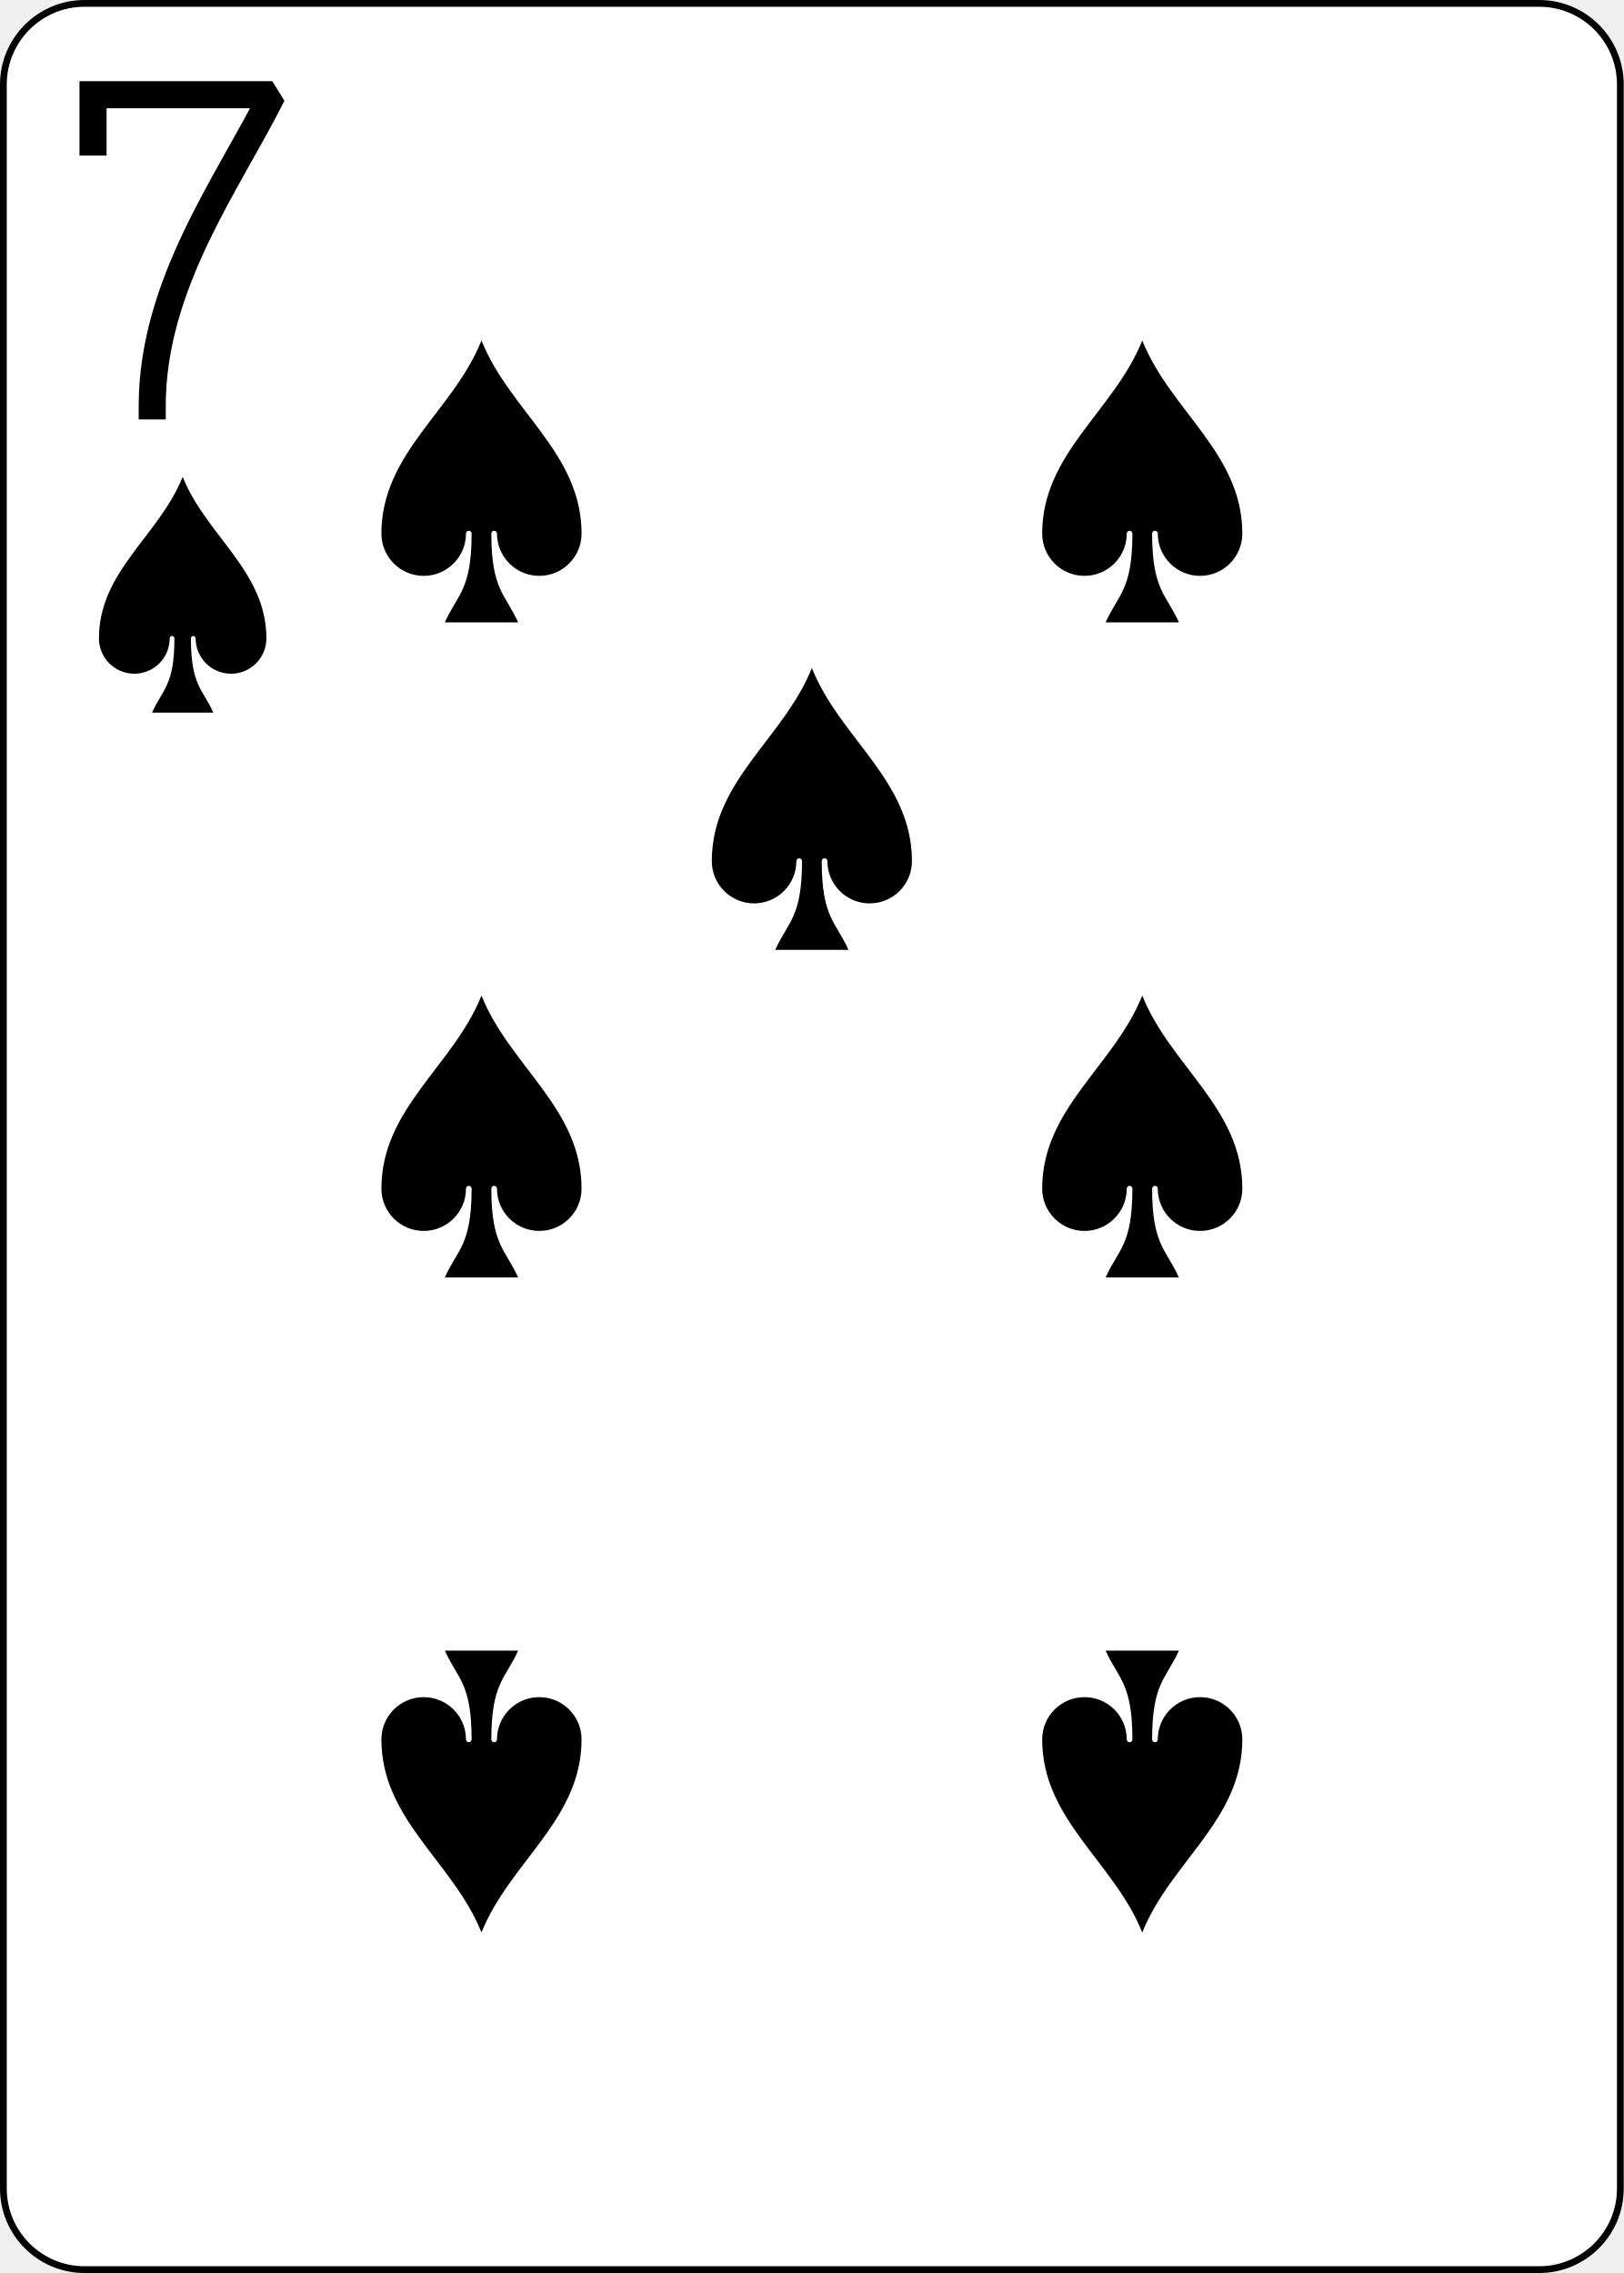
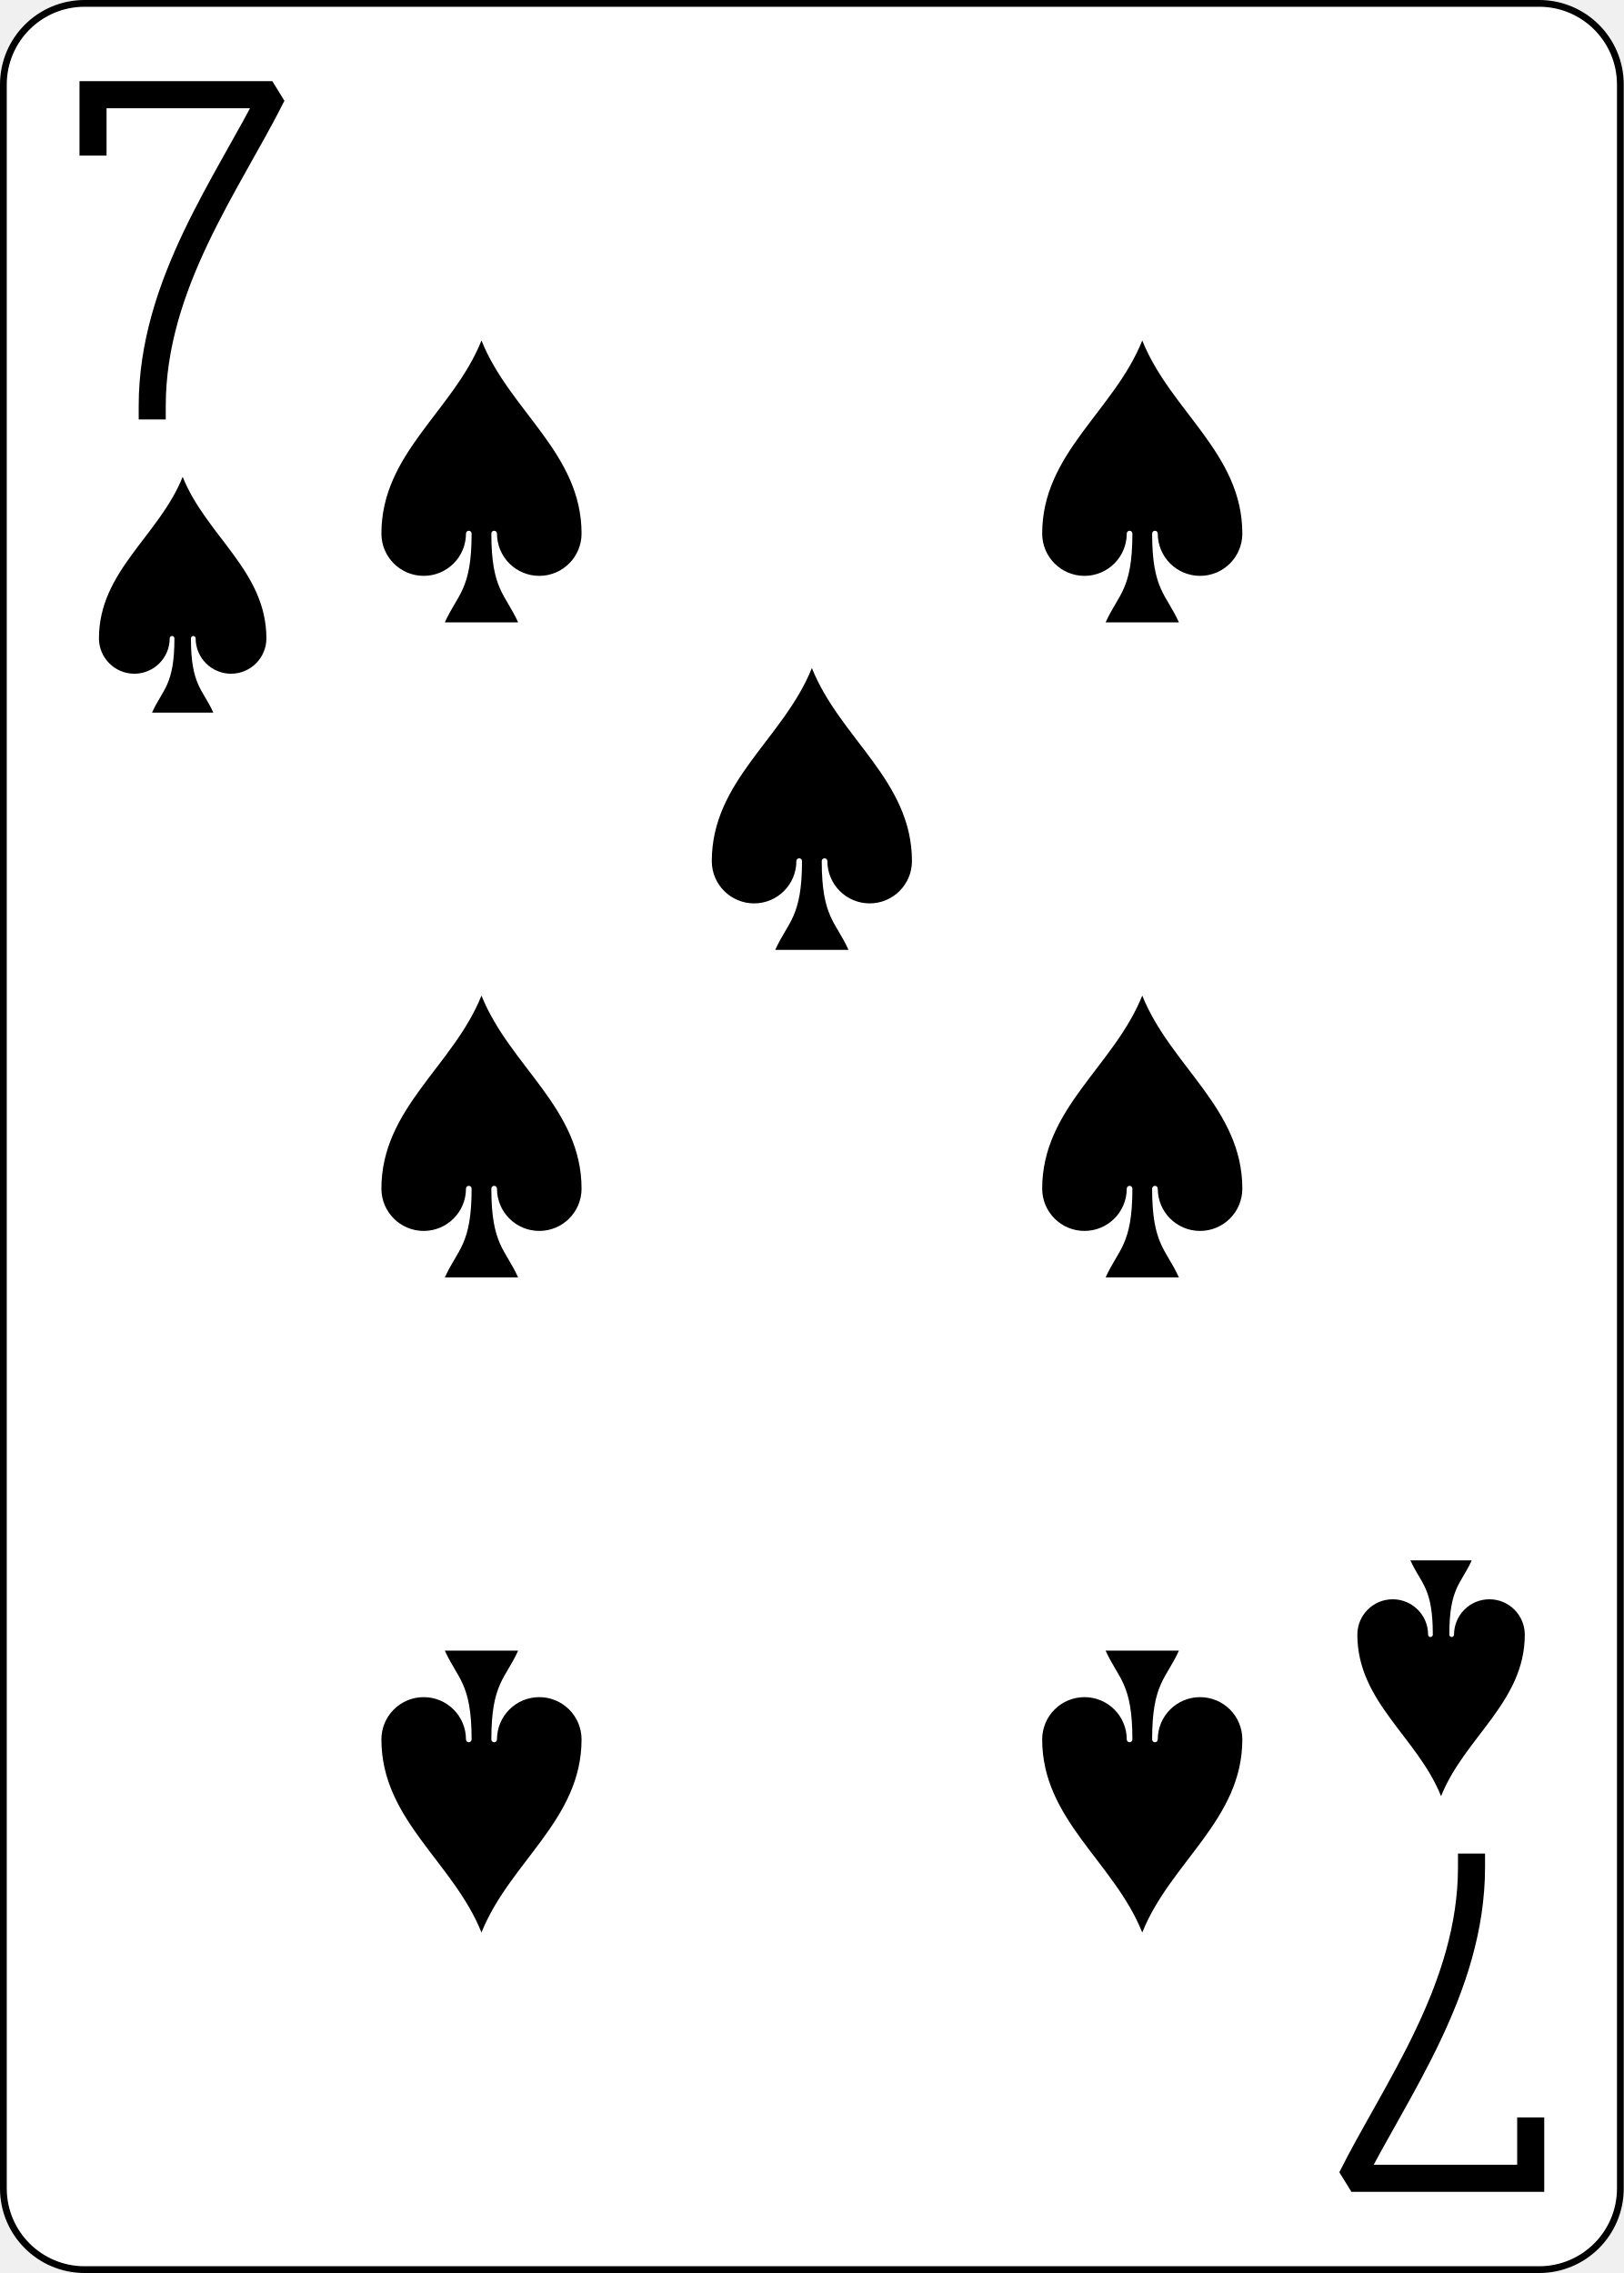
<svg xmlns="http://www.w3.org/2000/svg" xmlns:xlink="http://www.w3.org/1999/xlink" class="card" face="7S" height="3.5in" preserveAspectRatio="none" viewBox="-120 -168 240 336" width="2.5in">
  <defs>
    <symbol id="SS7" viewBox="-600 -600 1200 1200" preserveAspectRatio="xMinYMid">
      <path d="M0 -500C100 -250 355 -100 355 185A150 150 0 0 1 55 185A10 10 0 0 0 35 185C35 385 85 400 130 500L-130 500C-85 400 -35 385 -35 185A10 10 0 0 0 -55 185A150 150 0 0 1 -355 185C-355 -100 -100 -250 0 -500Z" fill="black" />
    </symbol>
    <symbol id="VS7" viewBox="-500 -500 1000 1000" preserveAspectRatio="xMinYMid">
      <path d="M-265 -320L-265 -460L265 -460C135 -200 -90 100 -90 460" stroke="black" stroke-width="80" stroke-linecap="square" stroke-miterlimit="1.5" fill="none" />
    </symbol>
  </defs>
  <rect width="239" height="335" x="-119.5" y="-167.5" rx="12" ry="12" fill="white" stroke="black" />
  <use xlink:href="#VS7" height="50" width="50" x="-118" y="-156" />
  <use xlink:href="#SS7" height="41.827" width="41.827" x="-113.913" y="-101" />
  <use xlink:href="#SS7" height="50" width="50" x="-73.834" y="-121.834" />
  <use xlink:href="#SS7" height="50" width="50" x="23.834" y="-121.834" />
  <use xlink:href="#SS7" height="50" width="50" x="-73.834" y="-25" />
  <use xlink:href="#SS7" height="50" width="50" x="23.834" y="-25" />
  <use xlink:href="#SS7" height="50" width="50" x="-25" y="-73.417" />
  <g transform="rotate(180)">
+     <use xlink:href="#VS7" height="50" width="50" x="-118" y="-156" />
+     <use xlink:href="#SS7" height="41.827" width="41.827" x="-113.913" y="-101" />
    <use xlink:href="#SS7" height="50" width="50" x="-73.834" y="-121.834" />
    <use xlink:href="#SS7" height="50" width="50" x="23.834" y="-121.834" />
  </g>
</svg>
